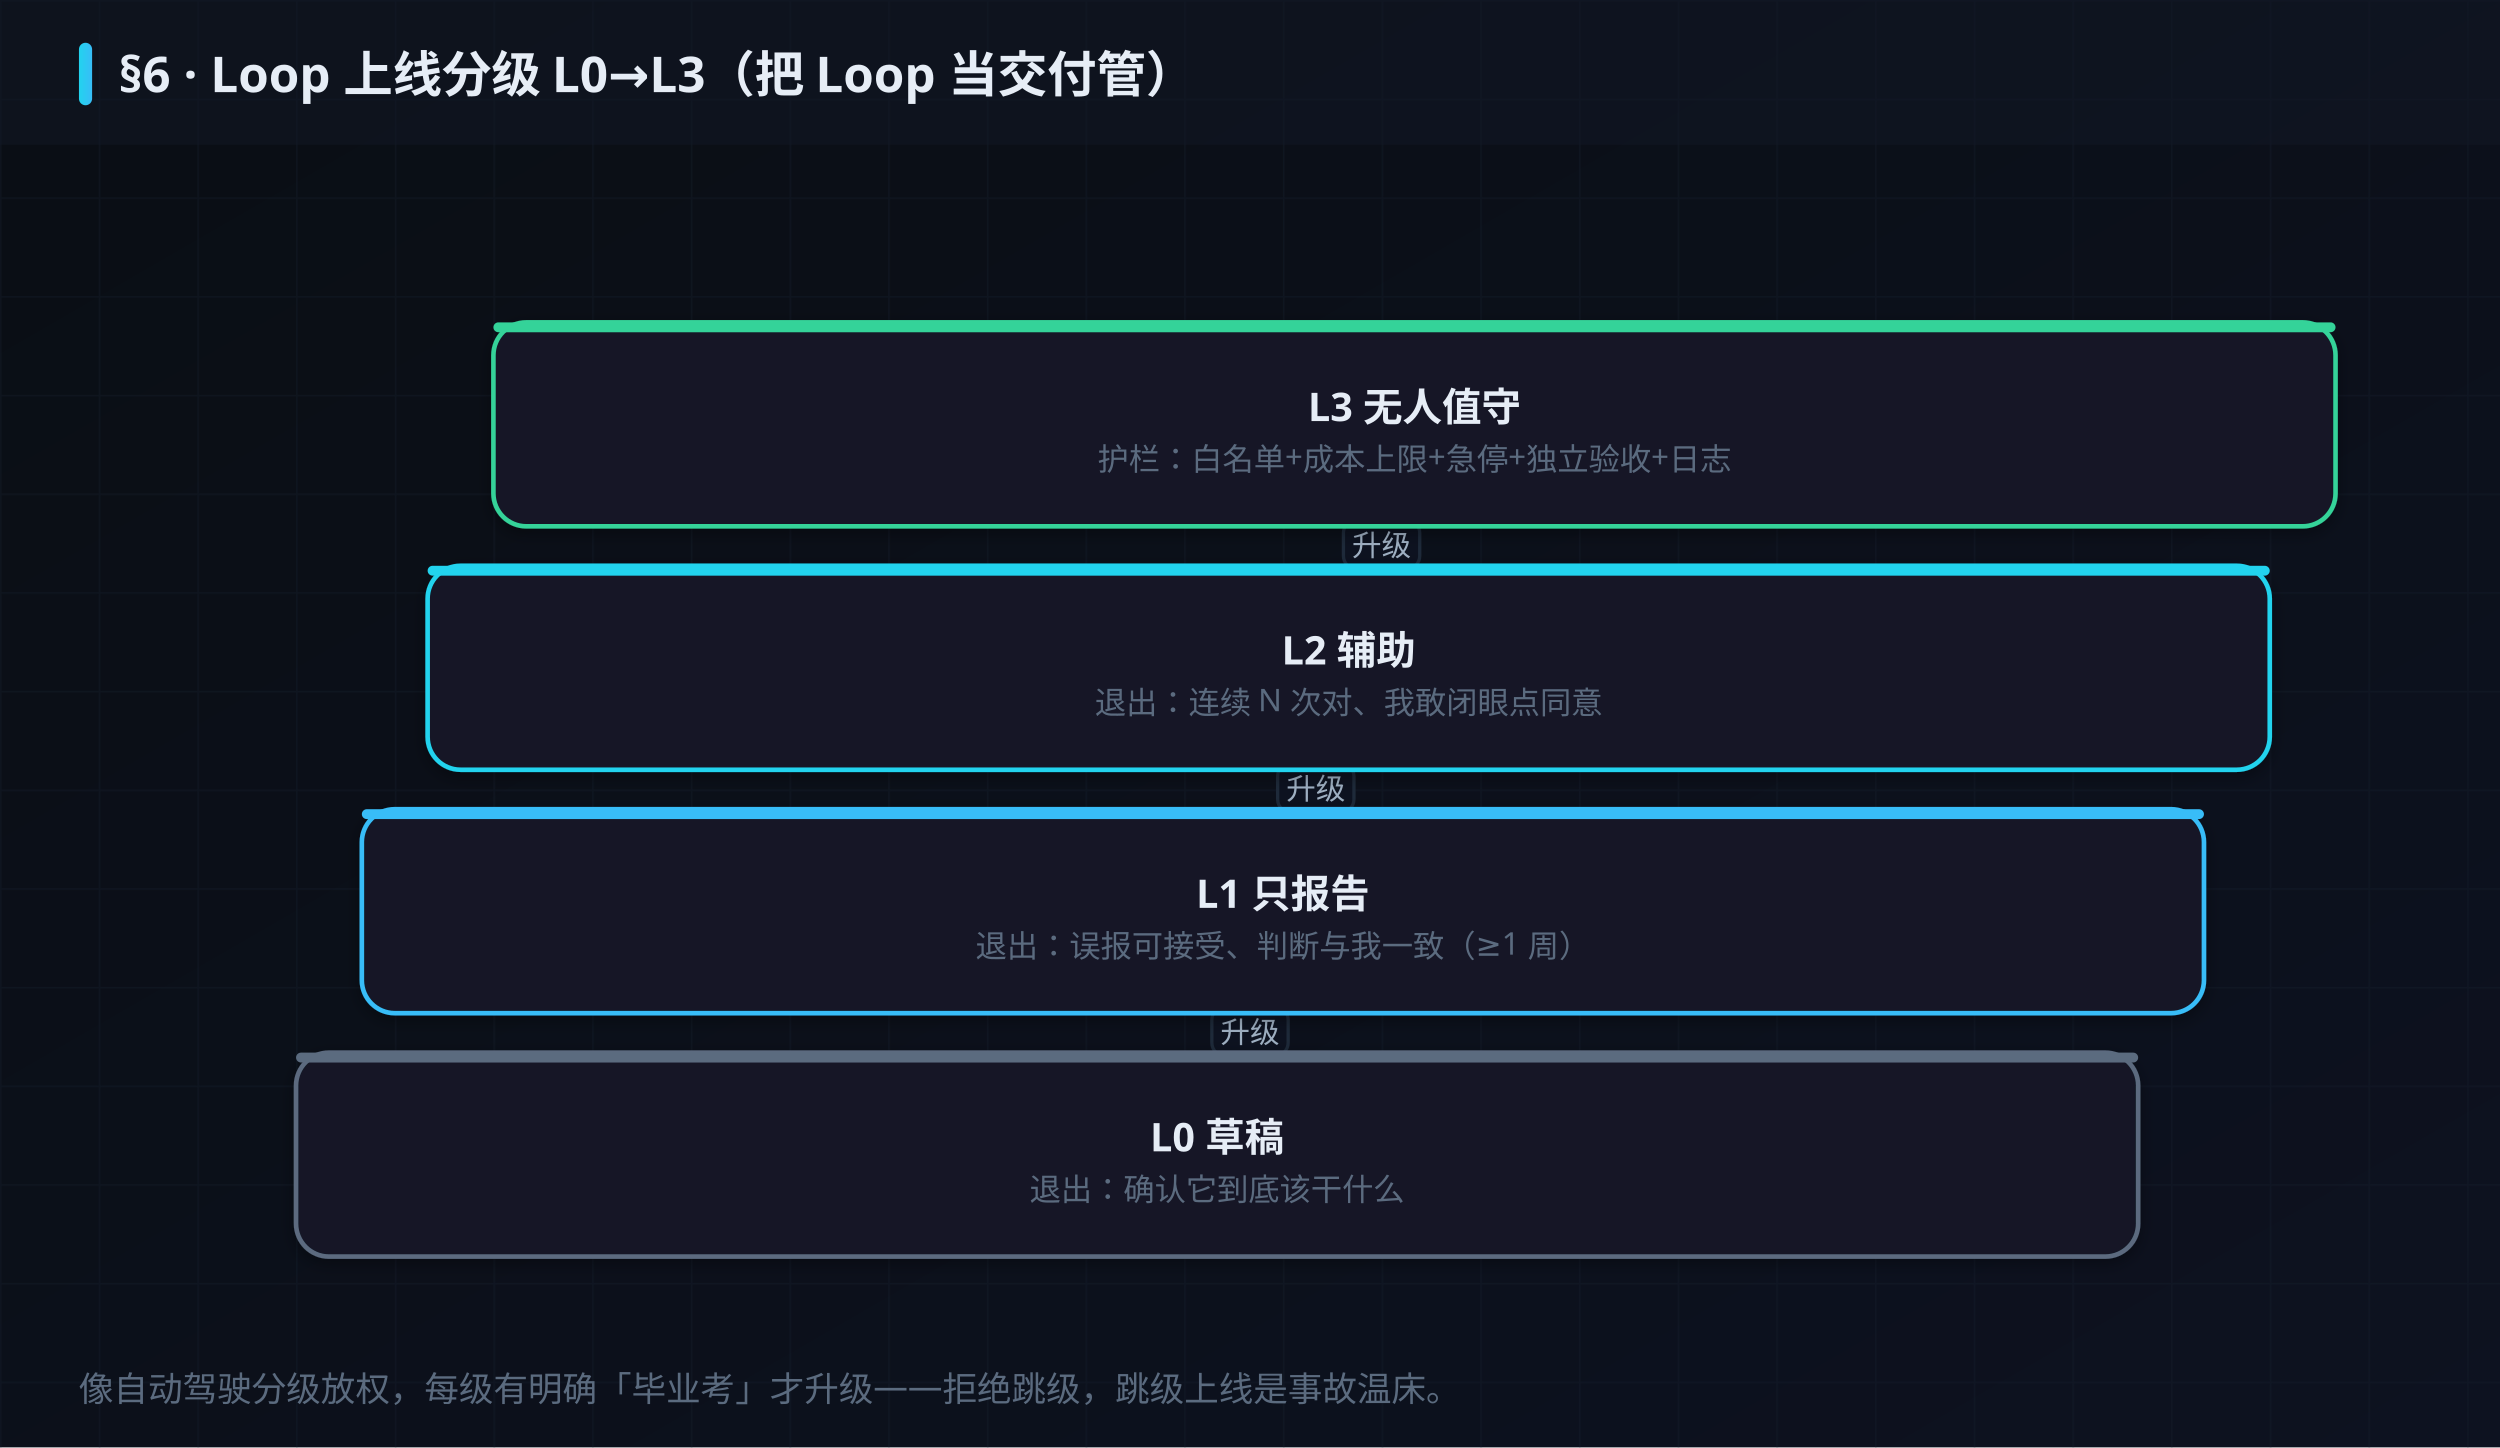
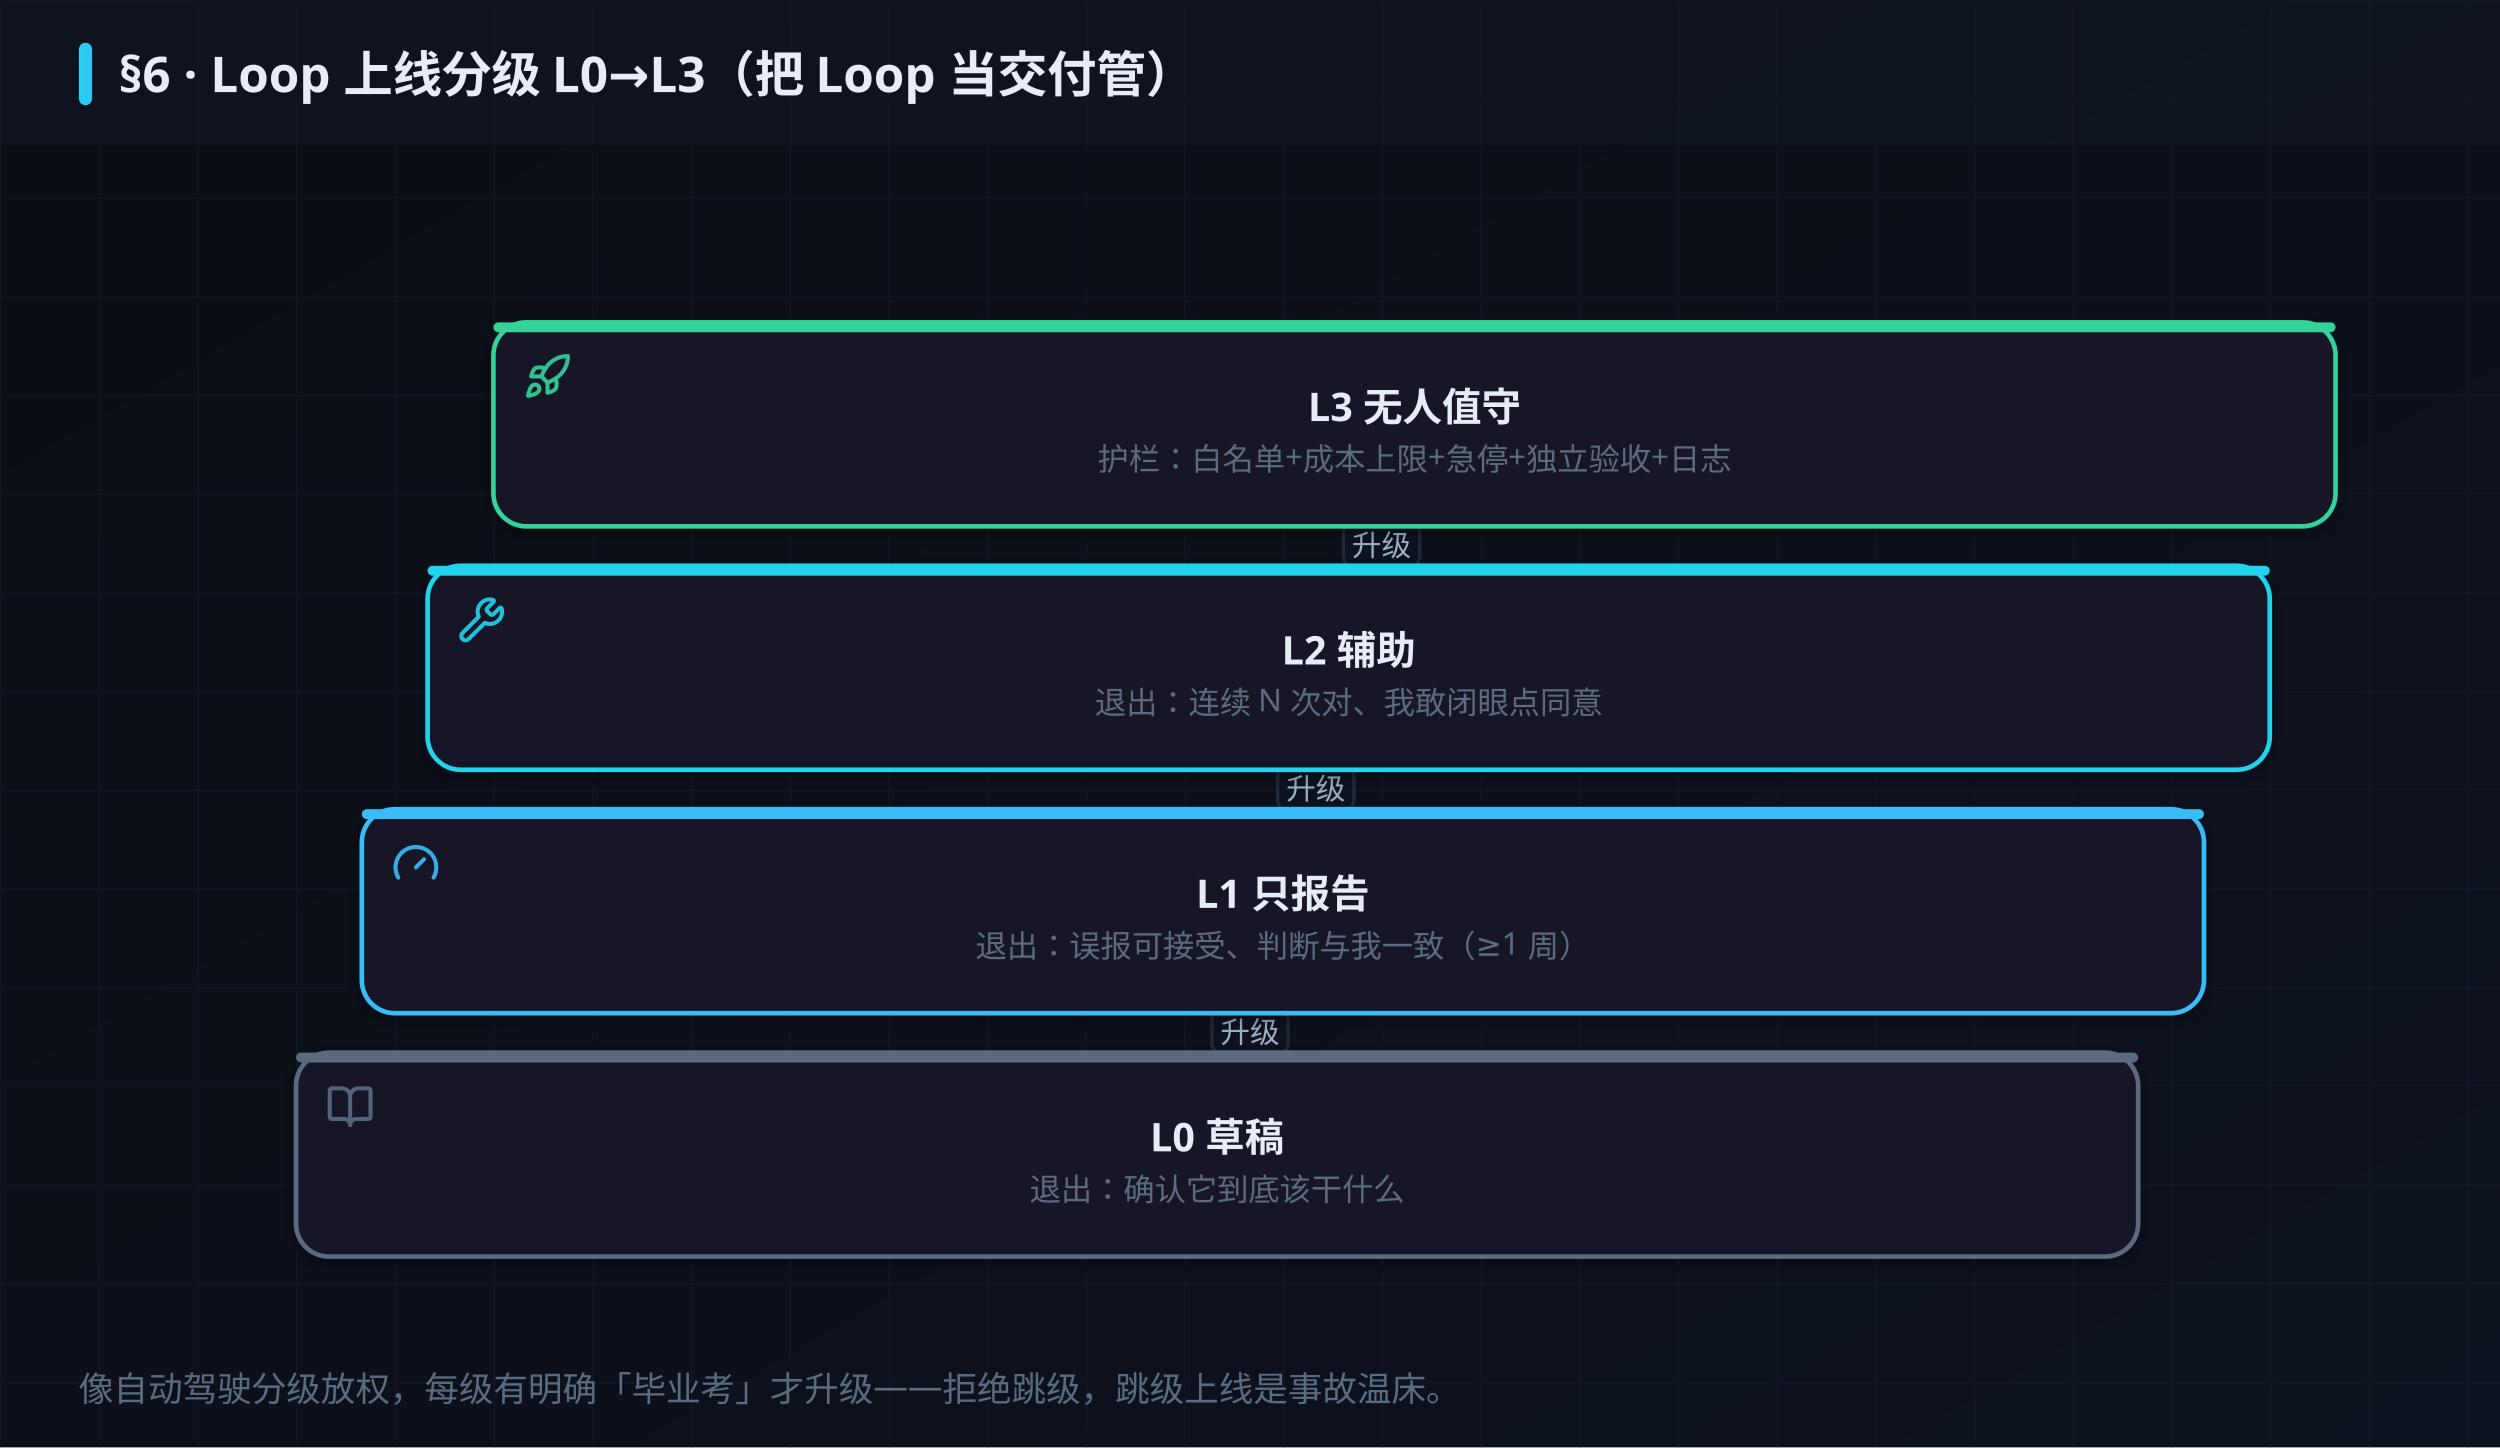
<svg xmlns="http://www.w3.org/2000/svg" viewBox="0 0 760 440" font-family="PingFang SC,Microsoft YaHei,sans-serif">
  <defs>
    <linearGradient id="dbg" x1="0" y1="0" x2="1" y2="1">
      <stop offset="0" stop-color="#0a0e14" />
      <stop offset="1" stop-color="#0d1220" />
    </linearGradient>
    <linearGradient id="dac" x1="0" y1="0" x2="1" y2="0">
      <stop offset="0" stop-color="#22d3ee" />
      <stop offset="1" stop-color="#38bdf8" />
    </linearGradient>
    <pattern id="dgrid" width="30" height="30" patternUnits="userSpaceOnUse">
      <path d="M30 0H0V30" fill="none" stroke="#16202e" stroke-width="1" />
    </pattern>
    <filter id="dsh" x="-20%" y="-20%" width="140%" height="140%">
      <feDropShadow dx="0" dy="1.5" stdDeviation="2.5" flood-color="#000" flood-opacity="0.35" />
    </filter>
  </defs>
  <rect width="760" height="440" fill="url(#dbg)" />
  <rect width="760" height="440" fill="url(#dgrid)" opacity="0.35" />
  <rect x="0" y="0" width="760" height="44" fill="#121826" opacity="0.5" />
  <rect x="24" y="13" width="4" height="19" rx="2" fill="url(#dac)" />
  <text x="36" y="28" font-size="15" font-weight="750" fill="#e6edf6">§6 · Loop 上线分级 L0→L3（把 Loop 当交付管）</text>
  <line x1="370.0" y1="320.0" x2="390.0" y2="308.0" stroke="#38bdf8" stroke-width="1.6" />
  <path d="M390 308 L386.2 314.5 L382.5 308.3 z" fill="#38bdf8" />
  <rect x="368.4" y="306" width="23.2" height="15" rx="4" fill="#0d1220" stroke="#1e2a3a" />
  <text x="380" y="317" font-size="9" fill="#9fb0c3" text-anchor="middle">升级</text>
  <line x1="390.0" y1="246.0" x2="410.0" y2="234.0" stroke="#38bdf8" stroke-width="1.6" />
  <path d="M410 234 L406.2 240.5 L402.5 234.3 z" fill="#38bdf8" />
  <rect x="388.4" y="232" width="23.2" height="15" rx="4" fill="#0d1220" stroke="#1e2a3a" />
  <text x="400" y="243" font-size="9" fill="#9fb0c3" text-anchor="middle">升级</text>
  <line x1="410.0" y1="172.0" x2="430.0" y2="160.0" stroke="#38bdf8" stroke-width="1.6" />
  <path d="M430 160 L426.2 166.5 L422.5 160.3 z" fill="#38bdf8" />
  <rect x="408.4" y="158" width="23.2" height="15" rx="4" fill="#0d1220" stroke="#1e2a3a" />
  <text x="420" y="169" font-size="9" fill="#9fb0c3" text-anchor="middle">升级</text>
  <rect x="90" y="320" width="560" height="62" rx="10" fill="#121826" stroke="#5b6b7f" stroke-width="1.4" filter="url(#dsh)" />
  <rect x="90" y="320" width="560" height="3" rx="1.5" fill="#5b6b7f" />
+   <g transform="translate(99,329) scale(0.62)" fill="none" stroke="#5b6b7f" stroke-width="2" stroke-linecap="round" stroke-linejoin="round" opacity="0.9">
+     <path d="M12 7v14" />
+     <path d="M3 18a1 1 0 0 1-1-1V4a1 1 0 0 1 1-1h5a4 4 0 0 1 4 4 4 4 0 0 1 4-4h5a1 1 0 0 1 1 1v13a1 1 0 0 1-1 1h-6a3 3 0 0 0-3 3 3 3 0 0 0-3-3z" />
+   </g>
  <text x="370" y="350" font-size="12" font-weight="700" fill="#e6edf6" text-anchor="middle">L0 草稿</text>
  <text x="370" y="365" font-size="9.5" fill="#5b6b7f" text-anchor="middle">退出：确认它到底该干什么</text>
  <rect x="110" y="246" width="560" height="62" rx="10" fill="#121826" stroke="#38bdf8" stroke-width="1.4" filter="url(#dsh)" />
  <rect x="110" y="246" width="560" height="3" rx="1.5" fill="#38bdf8" />
+   <g transform="translate(119,255) scale(0.62)" fill="none" stroke="#38bdf8" stroke-width="2" stroke-linecap="round" stroke-linejoin="round" opacity="0.9">
+     <path d="m12 14 4-4" />
+     <path d="M3.34 19a10 10 0 1 1 17.32 0" />
+   </g>
  <text x="390" y="276" font-size="12" font-weight="700" fill="#e6edf6" text-anchor="middle">L1 只报告</text>
  <text x="390" y="291" font-size="9.5" fill="#5b6b7f" text-anchor="middle">退出：误报可接受、判断与我一致（≥1 周）</text>
  <rect x="130" y="172" width="560" height="62" rx="10" fill="#121826" stroke="#22d3ee" stroke-width="1.4" filter="url(#dsh)" />
  <rect x="130" y="172" width="560" height="3" rx="1.5" fill="#22d3ee" />
+   <g transform="translate(139,181) scale(0.62)" fill="none" stroke="#22d3ee" stroke-width="2" stroke-linecap="round" stroke-linejoin="round" opacity="0.9">
+     <path d="M14.7 6.3a1 1 0 0 0 0 1.4l1.6 1.6a1 1 0 0 0 1.4 0l3.106-3.105c.32-.322.863-.22.983.218a6 6 0 0 1-8.259 7.057l-7.91 7.91a1 1 0 0 1-2.999-3l7.91-7.91a6 6 0 0 1 7.057-8.259c.438.12.54.662.219.984z" />
+   </g>
  <text x="410" y="202" font-size="12" font-weight="700" fill="#e6edf6" text-anchor="middle">L2 辅助</text>
  <text x="410" y="217" font-size="9.5" fill="#5b6b7f" text-anchor="middle">退出：连续 N 次对、我敢闭眼点同意</text>
  <rect x="150" y="98" width="560" height="62" rx="10" fill="#121826" stroke="#34d399" stroke-width="1.4" filter="url(#dsh)" />
  <rect x="150" y="98" width="560" height="3" rx="1.5" fill="#34d399" />
+   <g transform="translate(159,107) scale(0.62)" fill="none" stroke="#34d399" stroke-width="2" stroke-linecap="round" stroke-linejoin="round" opacity="0.9">
+     <path d="M12 15v5s3.03-.55 4-2c1.08-1.62 0-5 0-5" />
+     <path d="M4.5 16.5c-1.5 1.26-2 5-2 5s3.74-.5 5-2c.71-.84.7-2.13-.09-2.91a2.18 2.18 0 0 0-2.91-.09" />
+     <path d="M9 12a22 22 0 0 1 2-3.95A12.88 12.88 0 0 1 22 2c0 2.72-.78 7.5-6 11a22.4 22.4 0 0 1-4 2z" />
+     <path d="M9 12H4s.55-3.03 2-4c1.62-1.08 5 .05 5 .05" />
+   </g>
  <text x="430" y="128" font-size="12" font-weight="700" fill="#e6edf6" text-anchor="middle">L3 无人值守</text>
  <text x="430" y="143" font-size="9.5" fill="#5b6b7f" text-anchor="middle">护栏：白名单+成本上限+急停+独立验收+日志</text>
  <text x="24" y="426" font-size="10.5" fill="#5b6b7f">像自动驾驶分级放权，每级有明确「毕业考」才升级——拒绝跳级，跳级上线是事故温床。</text>
</svg>
